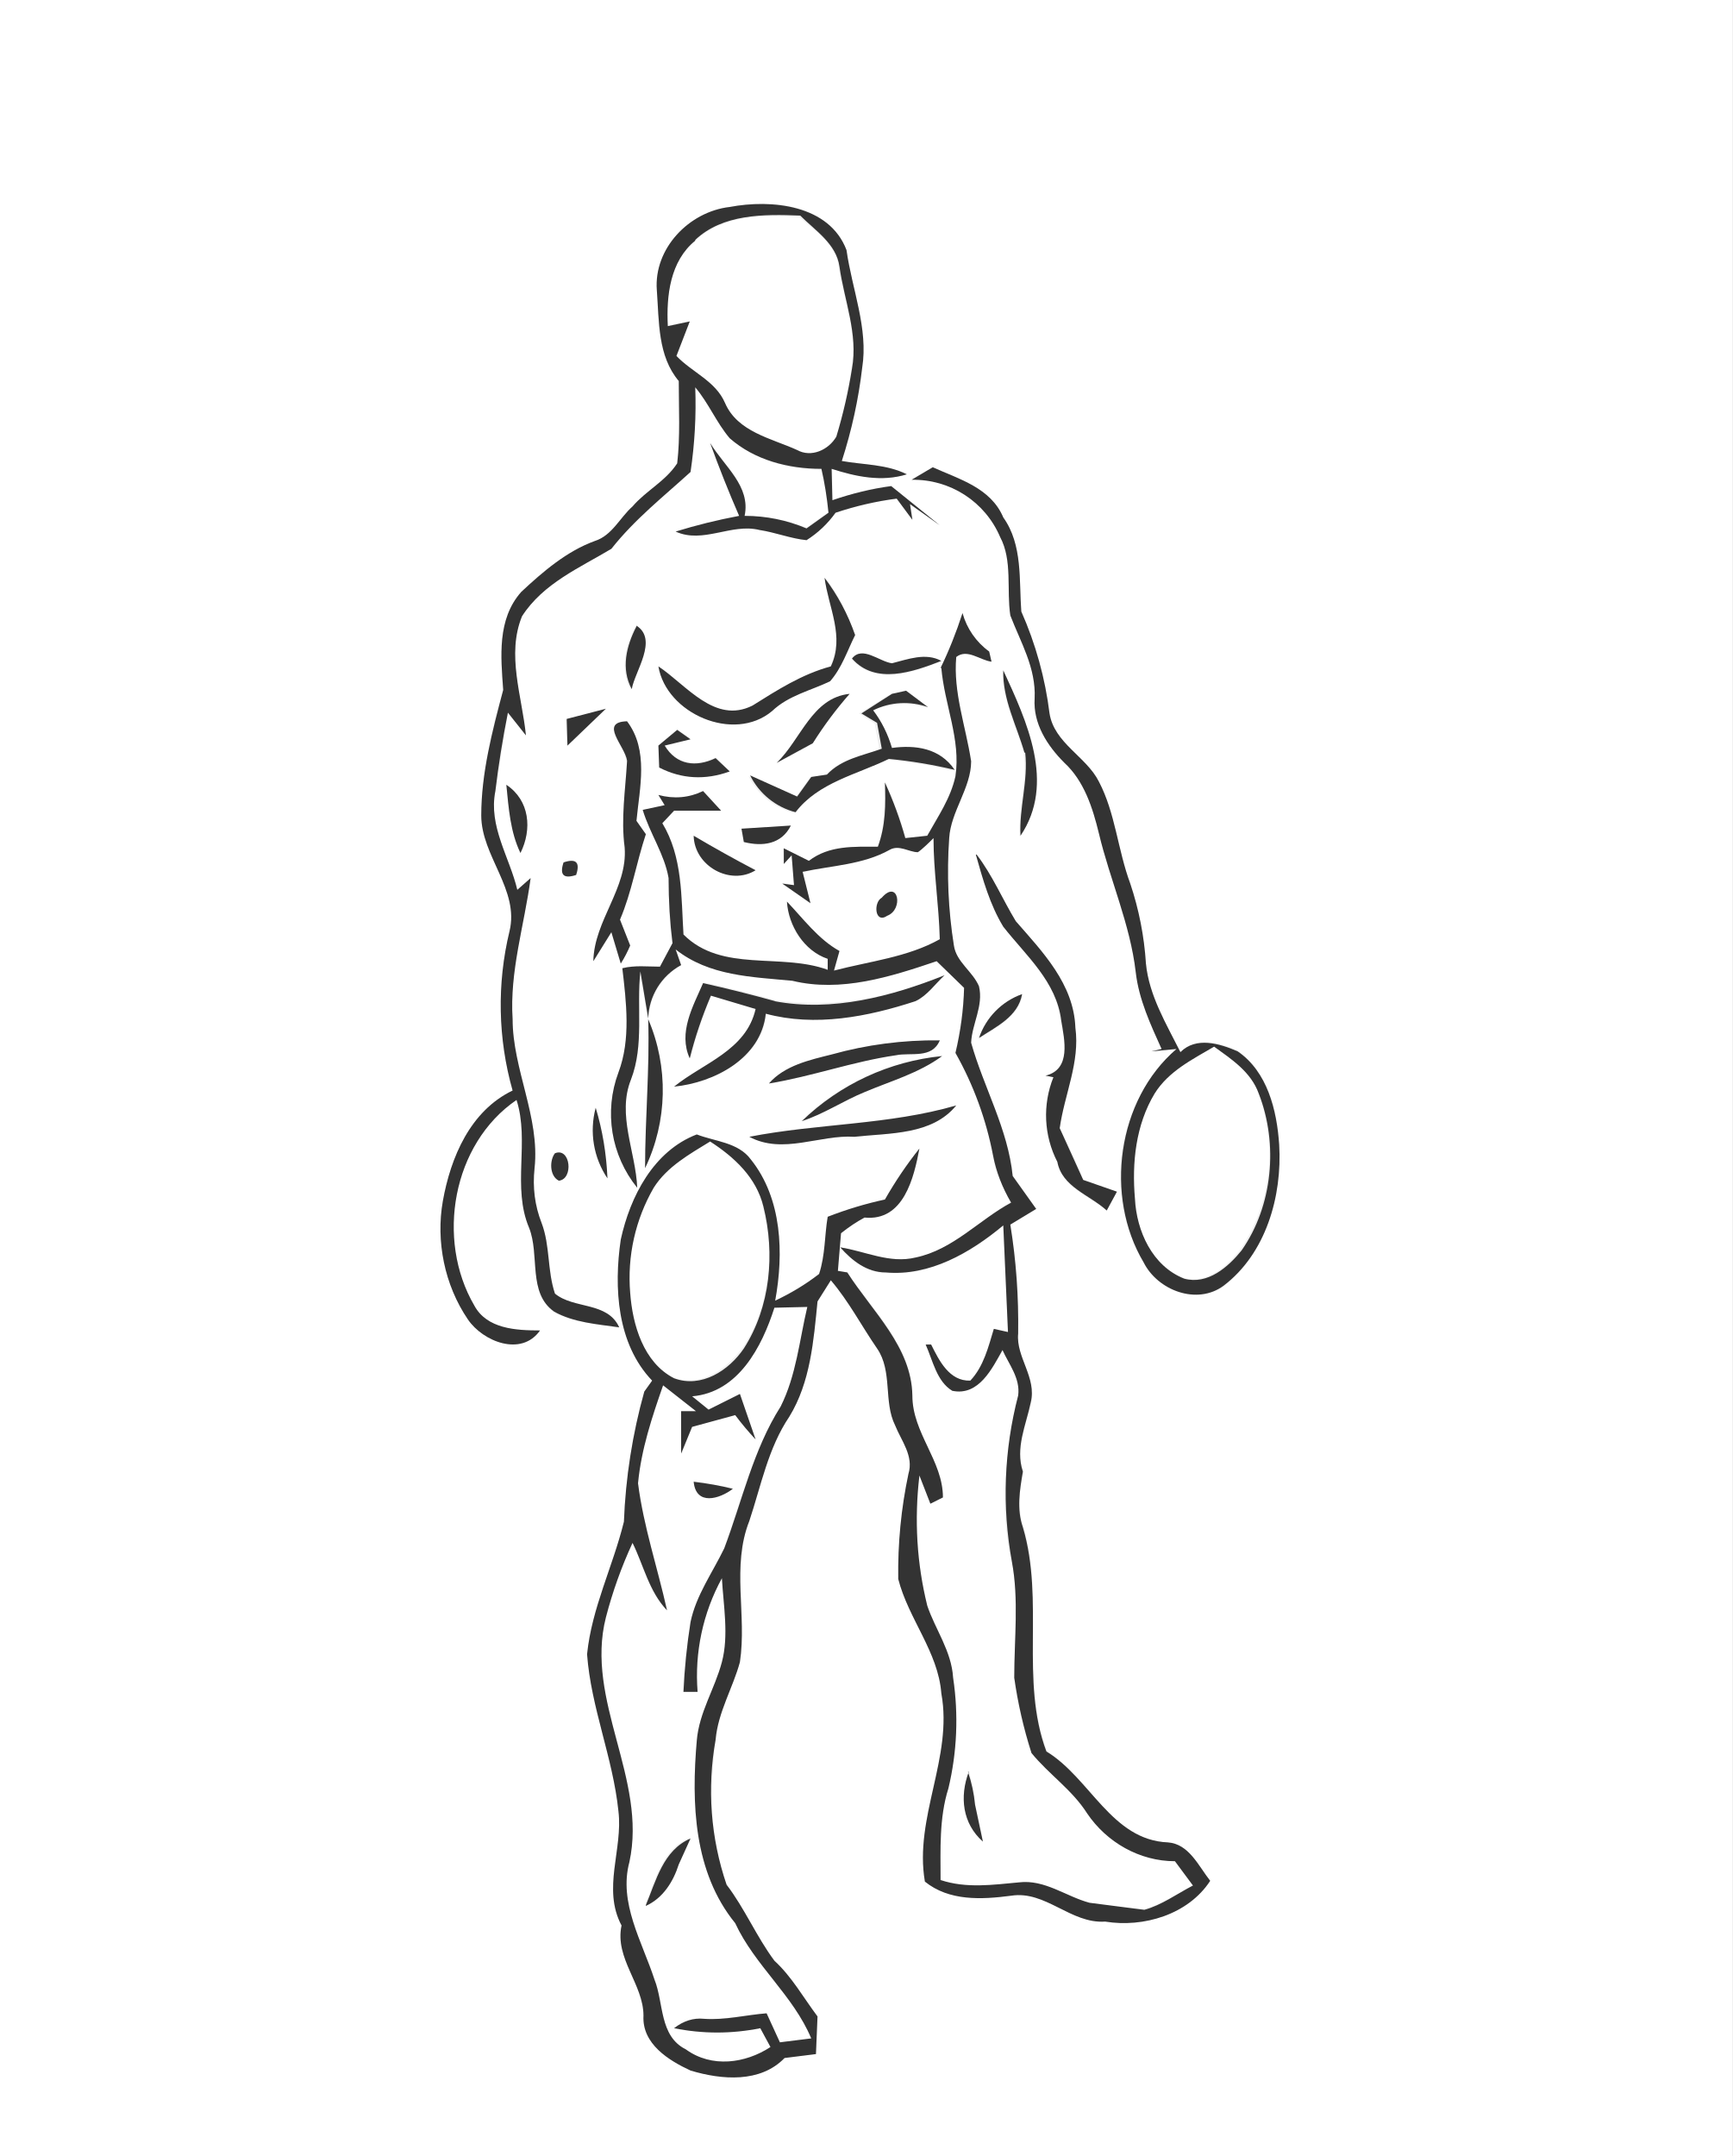
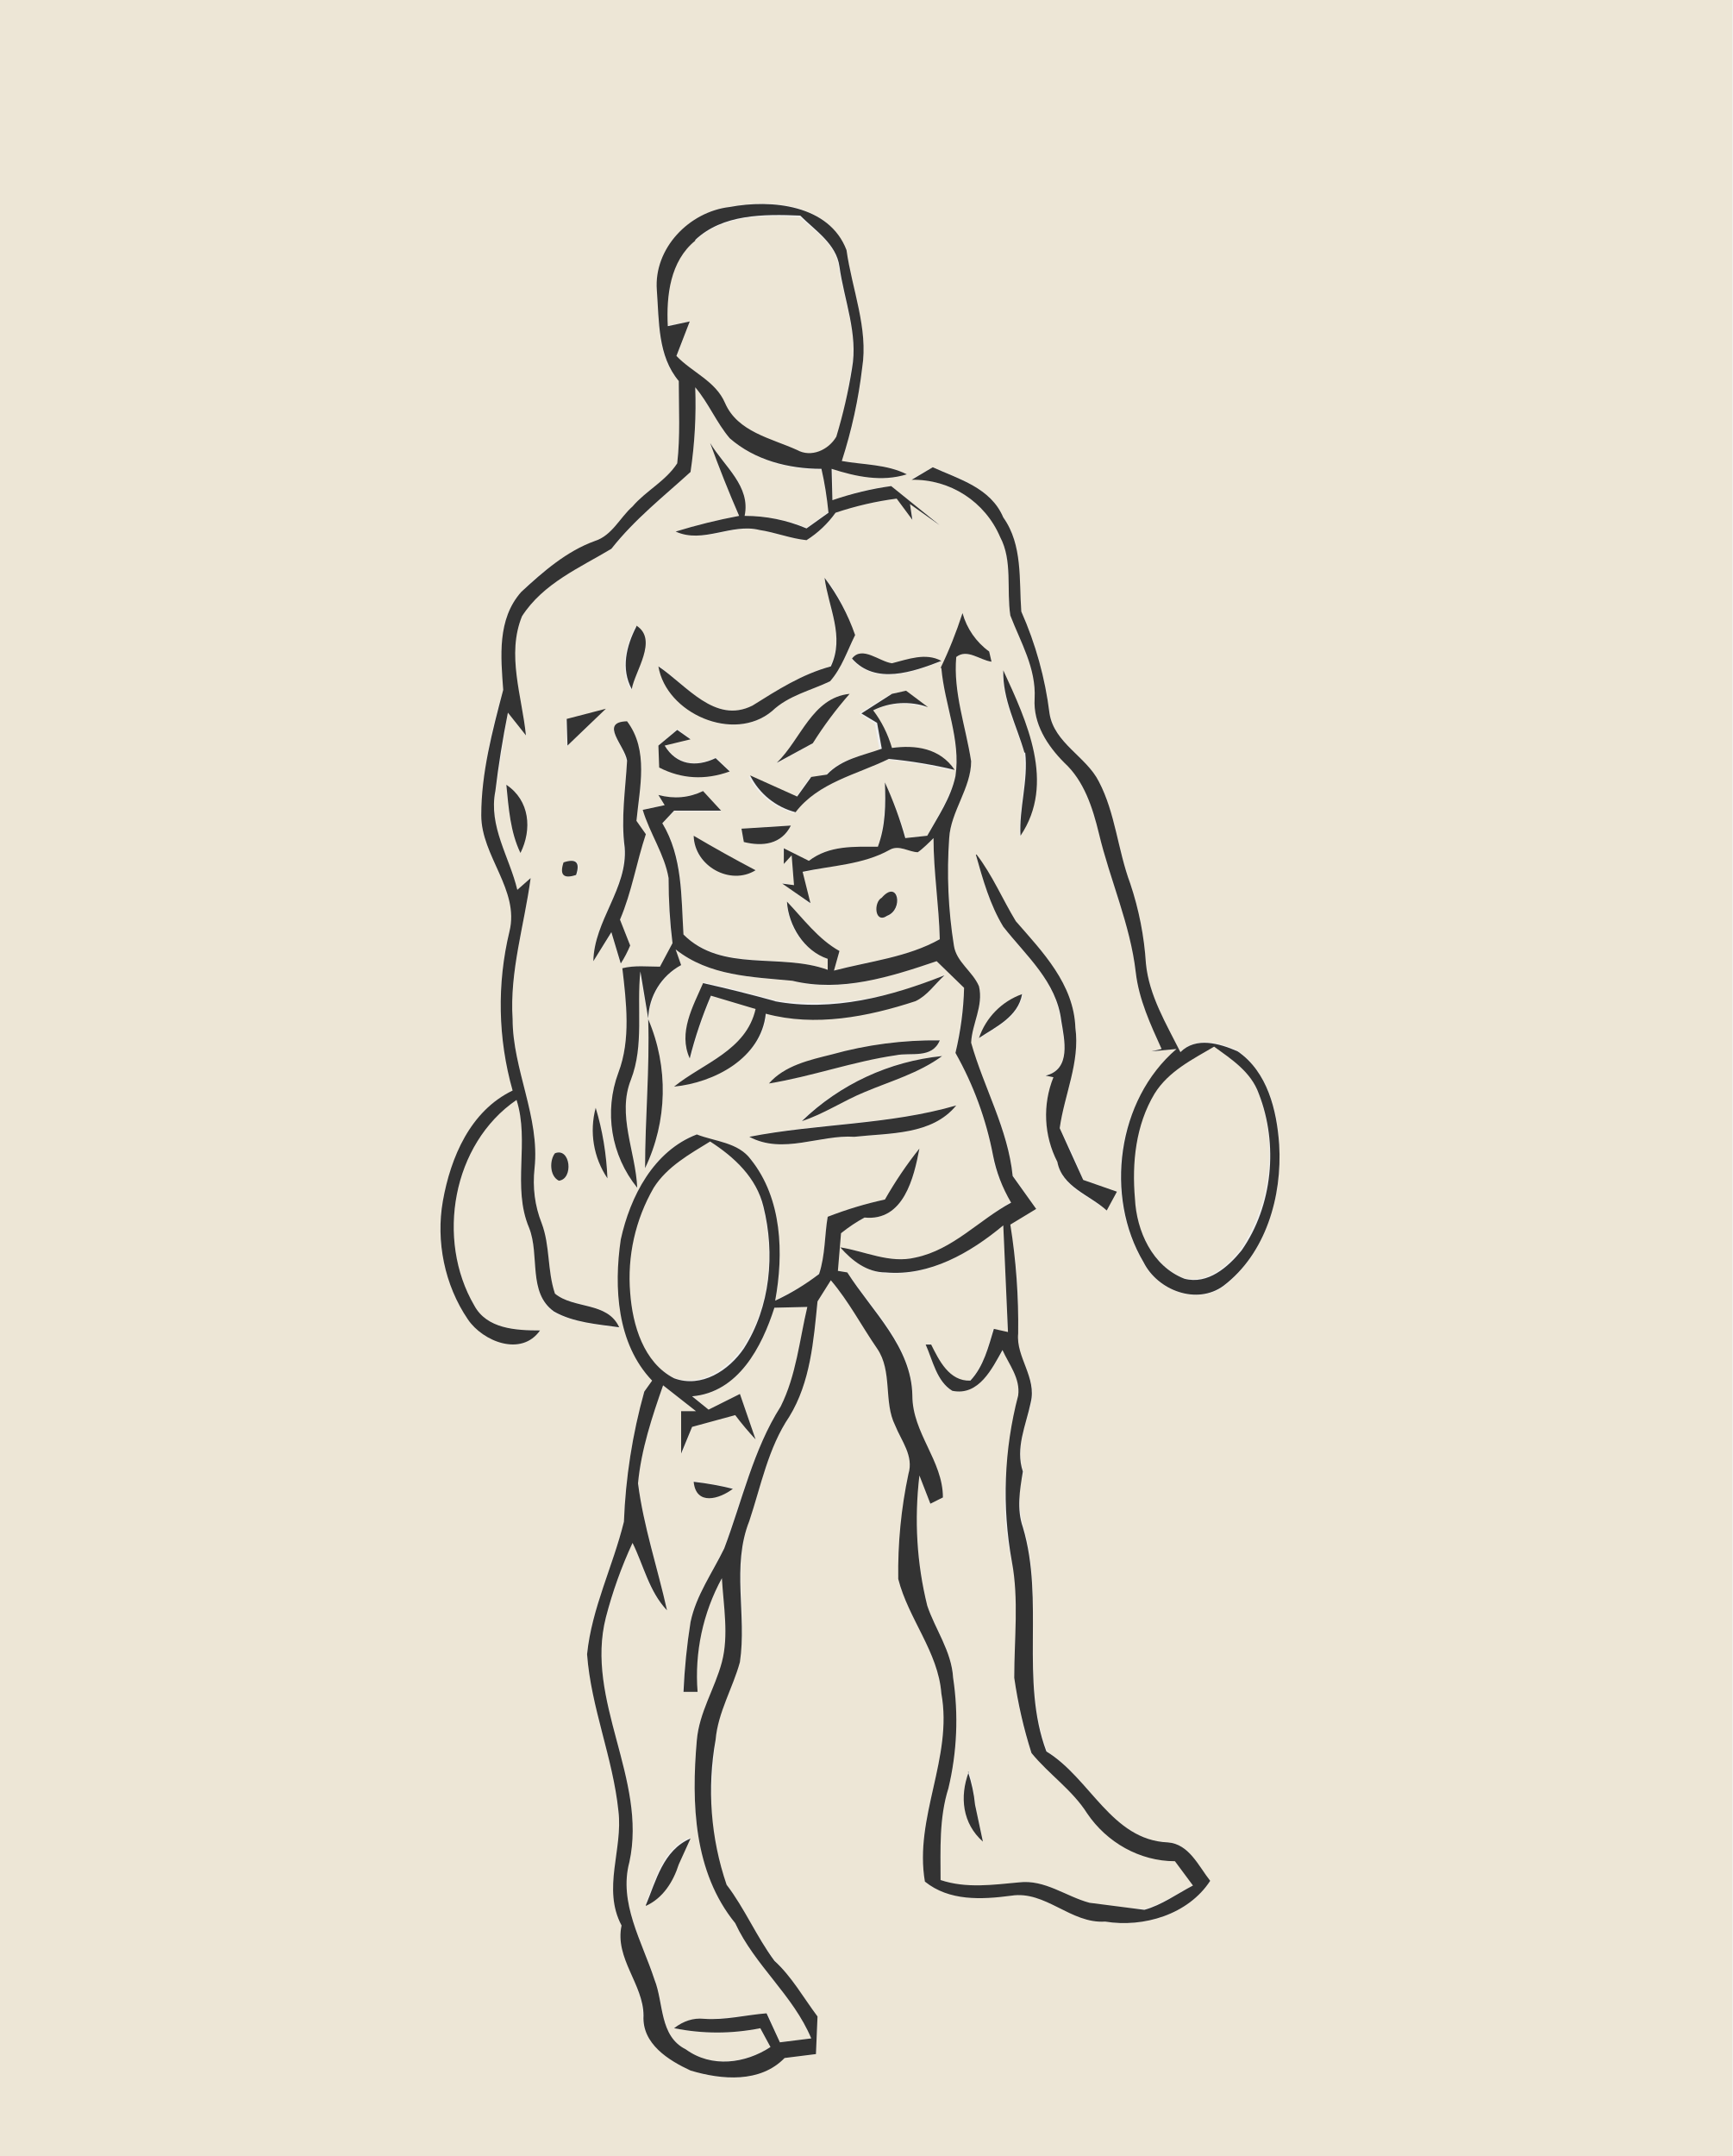
<svg xmlns="http://www.w3.org/2000/svg" width="221pt" height="275pt" viewBox="0 0 221 275">
-   <g fill="#FFF">
+   <g fill="#EDE6D6">
    <path d="M0 0h221v275H0zm83.8 37c.3 4 0 8.4 2.8 11.6 0 3.5.2 7-.2 10.5-1.5 2.3-4 3.5-5.7 5.5-1.6 1.5-2.6 3.7-4.8 4.4a29 29 0 0 0-9.4 6.5c-3.1 3.4-2.6 8.3-2.3 12.6a60 60 0 0 0-2.8 16c0 5.2 5 9.4 3.6 14.7a40 40 0 0 0 .4 20.3c-5.4 2.6-7.8 8.5-8.9 14-1 5.3.3 10.8 3.2 15.2 2 2.8 6.8 4.8 9.2 1.4-3 0-6.8-.2-8.4-3.2-4.9-8.4-2.8-20.6 5.4-26.2 1.7 5.3-.6 11 1.6 16.3 1.4 3.5-.2 8.3 3.2 10.8 2.5 1.3 5.5 1.5 8.3 2-1.5-3.5-5.8-2.4-8.2-4.4-1-3-.6-6.1-1.7-9a15 15 0 0 1-.9-7c.7-6.5-2.8-12.6-2.8-19-.4-6.1 1.5-12 2.3-18l-1.7 1.5c-1-4.1-3.7-8.1-2.8-12.5l1.6-10.1 2.3 2.9c-.5-5-2.6-10.3-.5-15.2 2.7-4.2 7.3-6.2 11.4-8.6 3-3.7 6.7-6.7 10.1-9.8q.8-5.4.6-10.8c1.7 2 2.7 4.5 4.4 6.5 3.2 2.8 7.5 4 11.7 4q.6 2.7.9 5.4l-2.8 2q-3.8-1.5-8-1.5c1-3.8-2.5-6.4-4.3-9.3q1.7 4.7 3.7 9.3a74 74 0 0 0-8.1 2c3.5 1.6 7.1-1 10.7-.2 2 .3 4 1.1 6 1.3q2.2-1.4 3.7-3.5 3.9-1.3 7.9-1.8l2 2.7-.4-2 3.8 2.7-6.2-5q-3.8.4-7.5 1.9v-4.1c3 1 6.3 1.7 9.5.7-2.6-1.3-5.5-1.2-8.3-1.7Q109.3 53 110 47c.8-5.1-1.3-10-2-15-2.2-6-9.6-6.7-15-5.6-5 .6-9.6 5.3-9.2 10.7m32.5 24c4.7 0 9.5 2.9 11.3 7.3 1.6 3.2.8 6.8 1.3 10 1.3 3.5 3.3 6.8 3.1 10.7-.2 3.2 1.6 6 3.8 8.1 2.5 2.4 3.6 5.8 4.4 9 1.4 6 4 11.7 4.7 17.8.4 3.5 2 6.7 3.3 9.8l-1.3.3 3.2-.3a22 22 0 0 0-4.2 27.3c1.8 3.5 6.8 5.4 10.2 3 5.4-4.2 7.5-11.5 7.1-18.1-.2-4.4-1.5-9.3-5.3-12-2.2-1-5.3-1.9-7.3.2-1.8-3.6-4-7.2-4.4-11.3a40 40 0 0 0-2-10.2c-1.6-4.3-1.9-9-4-13-1.6-3.2-5.7-4.9-6.3-8.8a46 46 0 0 0-3.6-12.9c-.4-4 .2-8.5-2.3-12-1.6-3.8-5.7-5-9-6.4zm-11.1 12.6c.5 3.8 2.6 7.5.7 11.3-3.6 1-6.7 3-9.8 5-5 2.4-8.5-2.6-12-5 1 6 9.5 9.8 14.4 5.7 2-2 4.9-2.6 7.4-3.8 1.5-1.7 2.2-3.9 3.2-5.9-1-2.6-2-5.2-3.9-7.3m14.9 11.5c.4 4.7 2.5 9.1 1.8 13.8-.7 2.8-2.3 5.1-3.6 7.6l-2.7.3q-1.1-3.7-2.7-7.1c0 2.8 0 5.5-.9 8.2-3 0-6.2-.2-8.8 1.8l-3.3-1.6.1 2 1-1.2.3 3.9-1.5-.3 3.6 2.7-1-4c3.7-1 7.7-1 11.1-3 1.2-.5 2.5.3 3.7.4l1.9-1.8c0 4.3.7 8.6.8 12.9-4.1 2.3-9 2.8-13.5 4l.7-2.5c-2.8-1.5-4.6-4.1-6.7-6.3a8 8 0 0 0 5.2 7.3v1.4c-6-2.2-13.5.3-18.4-4.5-.3-4.8 0-9.9-2.7-14.2l1.5-1.5h6l-2.3-2.6q-2.8 1.3-5.7.5l.8 1.3-2.8.6c1 3 2.8 5.6 3.3 8.7.1 2.8 0 5.6.5 8.3l-1.6 3c-1.6 0-3.2-.2-4.8.2.5 4.4 1.1 9-.5 13.3a15 15 0 0 0 2.4 14.7c-.2-4.6-2.6-9.3-.8-13.9 1.7-4.4.7-9 1.1-13.6l1.1 6q.4-4.6 4.2-6.9l-.7-2c4.3 3.4 9.7 3.5 14.9 4 6.2 1.6 12.5-.6 18.4-2.5l3.5 3.4q-.2 4.1-1.1 8.3a43 43 0 0 1 4.8 13.2c.2 2.1 1.4 4 2.3 5.8-4 2.3-7.4 6.2-12.2 7.1-3.3.8-6.4-.8-9.6-1.3 1.5 1.6 3.4 3.2 5.8 3.3 5.6.4 10.8-2.6 15-6.1l.6 13.6c-.5 0-1.4-.3-1.9-.4-.6 2.3-1.2 4.8-3 6.6-2.6.1-4-2.6-5-4.7l-.6.1c1 2 1.3 4.7 3.4 5.9 3.3.7 5.1-2.9 6.5-5.2.7 1.8 2.2 3.6 1.9 5.8-1.4 7-2.6 14.2-.8 21.2 1 4.9.3 9.8.3 14.7q.6 5 2.2 9.7c2.2 2.7 5.2 4.7 7.1 7.7 2.5 3.7 6.7 6 11.2 6l2.3 3.2c-2 1-4 2.4-6.2 3q-3.6-.2-7-.8c-3-.8-5.7-3-9-2.6s-6.7.8-10-.3c0-3.9-.2-7.9 1-11.7a37 37 0 0 0 .6-14.1c-.2-3.4-2.2-6.1-3.3-9.2q-2-8.2-1-16.6l1.4 3.6 1.6-.8c0-4.7-4-8.3-3.9-13 0-6.2-5-10.8-8.3-15.7l-1.2-.2q0-2.4.4-4.8 1.5-1.2 3-2c5 .5 6.3-5 7-8.8q-2.3 3-4.4 6.5-3.7.8-7.3 2.2c-.4 2.4-.3 5-1.1 7.2-1.7 1.6-3.7 2.4-5.6 3.5 1.1-6 .9-13-3.1-18-1.6-2.2-4.6-2.3-7-3.2-5.4 2.1-8.4 7.9-9.5 13.4-1 6.1-.6 13.2 4 18l-1.1 1.4a72 72 0 0 0-2.6 16.6c-1.4 5.7-4.1 11-4.7 16.9.5 6.8 3.3 13.2 4 20 .6 5-2.1 9.9.4 14.6-.9 4.2 2.8 7.4 2.7 11.5 0 3.6 3.3 5.7 6.2 7 3.8 1.2 8.8 1.6 11.8-1.6l4.1-.5.2-4.8c-1.8-2.4-3.3-5-5.5-7.2-2.3-3-3.8-6.5-6.1-9.6-2.6-5.8-2-12.4-1.4-18.6.3-3.5 2.2-6.5 3.1-9.9 1-6-1-12.1 1.2-18 1.5-4.4 2.4-9.2 5.1-13.2 2.7-4.4 3.1-9.7 3.6-14.7l1.7-2.7c2.3 2.7 4 5.7 6 8.7 1.9 2.9.7 6.7 2.2 9.8.8 2 2.4 4 1.7 6.2q-1.3 6.7-1.3 13.4c1.3 5 5.1 9.3 5.5 14.6 1.5 8.2-3.5 15.8-2.1 24 3.1 2.5 7.2 2.2 11 1.8 4.4-.8 7.6 3.6 12 3.3 4.9.8 10.6-.9 13.4-5.2-1.5-1.8-2.7-4.8-5.4-4.9-7.2-.3-9.9-8.2-15.4-11.6-3.5-9.1-.3-19.2-3-28.6a12 12 0 0 1 0-7c-1.1-3.1.3-6 1-9s-2-5.7-1.8-8.7q.4-7-1-14l3.4-1.9-3-4.3c-.6-6-3.7-11.2-5.4-17 .2-2.3 1.7-4.6 1.1-7-.8-2-3-3.2-3.2-5.3a60 60 0 0 1-.6-13.7c.2-3.4 2.7-6.4 2.8-9.8-.7-4.5-2.3-8.8-2-13.3 1.5-1.1 3.1.4 4.6.6l-.3-1.3a9 9 0 0 1-3.4-4.9q-1.1 3.7-2.7 7M81 80c-1.2 2.5-2 5.4-.5 8 .5-2.4 3.4-6.4.6-8m27.5 4c3 3.5 7.8 1.8 11.4.4-2-1.1-4.2-.2-6.3.3-1.6-.2-3.8-2.3-5.1-.6m22 12c.5 3.5-.7 7-.5 10.6 4.5-6.7.9-14.6-2.2-21.1 0 3.7 1.7 7 2.8 10.5m-17.2-7.5-3.9 2.4 2 1.3.6 3.3c-2.4.9-5 1.2-6.8 3.2l-2.1.4-1.8 2.5-6-2.7a9 9 0 0 0 5.8 4.7c3-3.8 7.8-4.9 11.9-6.8q4.2.4 8.3 1.4c-1.8-2.7-5-3.2-8-2.9q-.7-2.6-2.3-4.7a9 9 0 0 1 7-.4l-2.8-2.1q-1 .1-1.9.4M99 97.4l4.6-2.5a49 49 0 0 1 4.6-6.3c-4.7.5-6 5.9-9.2 8.8m-26.8-5.6.1 3.4q2.5-2.3 4.8-4.7zM80 97c-.2 3.7-.8 7.4-.4 11 .5 5.3-3.8 9.4-3.9 14.6L78 119l1.2 4 1.2-2.4-1.3-3.3c1.5-3.5 2-7.3 3.3-10.9l-1.2-1.7c.4-4.2 1.6-9-1.3-12.6-3.5 0-.2 3 0 5m4.1-2 .2 2.6c2.7 1.7 5.9 1.5 8.9.6l-1.8-1.7c-2.4 1.2-5 1-6.5-1.6l3.3-.8-1.7-1.2zm-19.4 5c.3 3 .5 6 1.8 8.7 1.5-3 1.2-6.7-1.8-8.7m30 5.6.3 1.7c2.4.6 4.8.3 6-2.1zm1.8 5.3q-4-2-7.9-4.4c0 3.9 4.7 6.3 7.9 4.4m28.1-2c.9 3.2 1.8 6.4 3.5 9.2 2.9 3.7 6.8 7 7.3 12 .5 2.4 1.4 6.2-2 7l1.1.2c-1.4 3.5-1.2 7.4.5 10.8.6 3.3 4 4.3 6.3 6.2l1.3-2.4-4.3-1.5q-1.3-3.4-3-6.6c.6-4.3 2.6-8.4 2-12.8-.2-5.6-4.2-9.7-7.7-13.6-1.6-2.8-3-5.9-5-8.5M72 110q-.8 2.4 1.6 1.6.8-2.5-1.6-1.6m40.6 4.5c-1.1.6-1 3.4.7 2.3 2-.8 1.4-4.7-.7-2.3M99 127.6q-4.5-1.3-9.2-2.3c-1.3 3-3.2 6.3-1.7 9.6q1-4 2.7-8l5.7 1.7c-1.2 5.3-6.7 6.9-10.4 10 5-.6 11.2-3.7 11.7-9.4 6.3 1.7 13 .5 19-1.7 1.6-.6 2.6-2 3.8-3.2a40 40 0 0 1-21.6 3.3m26 4.8c2.2-1.4 5-2.7 5.5-5.6a9 9 0 0 0-5.5 5.6M82.7 130c.2 6.3-.4 12.6-.4 19a23 23 0 0 0 .4-19m23.4 4.5c-2.8.8-6 1.4-8 3.7 5.5-.9 10.7-2.9 16.2-3.6 2-.4 4.6.5 5.6-1.9a49 49 0 0 0-13.8 1.8m-3.8 8.5c2.8-1 5.3-2.6 8-3.7 3.3-1.5 7-2.4 9.9-4.6a30 30 0 0 0-18 8.3m-6.6 2c4.3 2.3 9-.3 13.5 0 4.4-.5 9.8-.2 12.9-4-8.6 2.5-17.7 2.2-26.4 4M76 141.3q-1.1 4.6 1.5 9-.2-4.7-1.5-9m-5.2 5.8c-.7 1-.7 2.9.5 3.4 1.9 0 1.5-4.3-.5-3.4m-18.5 5.1q.7.9 0 0m71.3 73.7c-1.1 3.2-.8 6.6 1.8 8.9l-1-4.7a17 17 0 0 0-.8-4.2" />
    <path d="M88.7 30.7c3.5-3.3 8.7-3.3 13.3-3 2 1.8 4.7 3.5 5 6.4.7 4.3 2.5 8.6 1.6 13-.5 3-.8 5.9-1.9 8.7-1 1.7-3.2 2.7-5 1.7-3.3-1.5-7.6-2.3-9.2-6-1.2-2.8-4.2-3.9-6.2-6L88 41l-2.8.5c-.2-3.9.3-8.3 3.4-10.9m58.6 108.7c1.8-2.8 4.9-4.3 7.6-6 2.2 1.7 4.7 3.3 5.7 6a22 22 0 0 1-2.2 20c-1.7 2.2-4.3 4.5-7.3 3.7-4-1.6-6-6-6.3-10.2-.4-4.6 0-9.5 2.5-13.5m-63.9 12.1c1.7-2.7 4.6-4.3 7.2-5.9 3 2 6 4.6 6.8 8.3 1.5 6 1 12.8-2.5 18-2 2.8-5.4 5.2-8.9 3.9-4-2-5.2-6.8-5.7-10.9a23 23 0 0 1 3.1-13.4" />
    <path d="m98.8 166.8 4.2-.1c-1 4.2-1.3 8.8-3.4 12.7-3.5 5.5-5 12-7.2 18-1.5 3.2-3.6 6-4.3 9.5q-.7 4.5-1 8.9H89a25 25 0 0 1 3.2-14.6c0 3.6.9 7.2 0 10.7s-3 6.5-3.3 10c-.7 8-.4 16.9 4.9 23.4 2.5 5.4 7.4 9.2 9.7 14.7l-4 .5-1.6-3.7c-2.7.2-5.4.8-8 .7q-2.2-.2-3.9 1.2 5.5 1.1 11 0l1.3 2.4c-3.2 2-7.5 2.7-10.8.3-3.4-1.7-2.8-6-4-9-1.6-4.8-4.6-9.7-3.2-15 2.3-10.6-5.7-20.5-3-31q1.3-5 3.4-9.7c1.4 3 2 6.3 4.4 8.7-1.2-5.5-3-10.7-3.7-16.3.4-4.3 1.8-8.4 3.2-12.4l4.2 3.3H87q-.2 2.7 0 5.4l1.3-3.4 5.5-1.6q1.2 1.8 2.6 3.2l-2-5.8-4 2-2-1.7c5.8-.5 8.8-6.4 10.4-11.3m-10.3 22.1c.3 3.1 3.4 2.2 5 .9zm-6.2 54c2.2-.9 3.5-3 4.2-5.2l1.5-3.3c-3.5 1.4-4.4 5.4-5.7 8.6" />
  </g>
  <g fill="#333">
    <path d="M83.8 37c-.4-5.3 4.1-10 9.3-10.6 5.3-1 12.7-.3 14.9 5.5.7 5 2.8 10 2 15q-.7 6-2.6 11.9c2.8.5 5.7.4 8.3 1.7-3.2 1-6.5.3-9.6-.7l.1 4q3.8-1.3 7.5-1.8l6.2 5-3.8-2.7.3 2-2-2.7q-3.9.5-7.8 1.8-1.5 2.1-3.7 3.5c-2-.2-4-1-6-1.3-3.6-.9-7.2 1.8-10.7.2a74 74 0 0 1 8.1-2q-2-4.6-3.7-9.3c1.8 3 5.2 5.5 4.4 9.3q4.1 0 7.9 1.6l2.8-2q-.3-3-.9-5.6c-4.2 0-8.5-1.1-11.7-3.9-1.7-2-2.7-4.5-4.4-6.5q.2 5.4-.6 10.8c-3.4 3.1-7.1 6-10.1 9.8-4 2.4-8.7 4.4-11.4 8.6-2 4.9 0 10.2.5 15.2l-2.3-2.9q-1 5-1.6 10c-.9 4.5 1.8 8.4 2.8 12.6l1.7-1.5c-.8 6-2.7 11.9-2.3 18 0 6.4 3.5 12.5 2.8 19q-.4 3.7.9 7c1.1 2.9.7 6 1.7 9 2.4 2 6.7 1 8.2 4.3-2.8-.4-5.8-.6-8.3-2-3.4-2.4-1.8-7.2-3.2-10.7-2.2-5.2.1-11-1.6-16.3-8.2 5.6-10.3 17.8-5.4 26.2 1.6 3 5.3 3.2 8.4 3.2-2.4 3.4-7.3 1.4-9.2-1.4-3-4.4-4.1-10-3.2-15.1 1-5.6 3.5-11.5 8.9-14.1a40 40 0 0 1-.4-20.3c1.3-5.3-3.6-9.6-3.6-14.8 0-5.4 1.4-10.7 2.8-16-.3-4.2-.8-9 2.3-12.5 2.8-2.6 5.8-5.2 9.4-6.5 2.2-.7 3.2-3 4.8-4.4 1.7-2 4.2-3.2 5.7-5.5.4-3.4.2-7 .2-10.5-2.7-3.2-2.5-7.6-2.8-11.6m4.9-6.3c-3.2 2.6-3.7 7-3.5 10.9L88 41l-1.7 4.4c2 2.1 5 3.2 6.2 6 1.6 3.7 5.9 4.5 9.2 6 1.8 1 4 0 5-1.7q1.3-4.3 2-8.7c.8-4.4-1-8.7-1.6-13-.4-2.9-3.1-4.6-5-6.5-4.7-.2-9.9-.2-13.4 3.1" />
    <path d="m116.3 61.2 2.7-1.6c3.3 1.5 7.4 2.6 9 6.4 2.5 3.5 2 8 2.3 12a46 46 0 0 1 3.6 13c.6 3.8 4.7 5.5 6.3 8.7 2.1 4 2.4 8.7 4 13a40 40 0 0 1 2 10.2c.4 4.1 2.6 7.7 4.4 11.3 2-2 5-1.1 7.3-.1 3.8 2.6 5 7.5 5.3 11.9.4 6.6-1.7 13.9-7.1 18-3.4 2.5-8.4.6-10.2-3-5-8.4-3.4-20.7 4.2-27.2l-3.2.3 1.3-.3c-1.4-3.1-2.9-6.3-3.3-9.8-.7-6.1-3.3-11.8-4.7-17.7-.8-3.3-1.9-6.7-4.4-9-2.2-2.2-4-5-3.8-8.2.2-3.9-1.8-7.2-3.1-10.6-.5-3.3.3-7-1.3-10a12 12 0 0 0-11.3-7.3m31 78.3c-2.4 4-2.9 8.8-2.5 13.4.2 4.1 2.2 8.6 6.3 10.2 3 .8 5.6-1.5 7.3-3.6 4-5.7 4.7-13.6 2.2-20-1-2.8-3.5-4.4-5.7-6-2.7 1.6-5.8 3.1-7.6 6m-42.1-65.8q2.5 3.3 3.9 7.3c-1 2-1.7 4.2-3.2 5.9-2.5 1.2-5.3 1.8-7.4 3.8C93.6 94.8 85 91 84 85c3.6 2.4 7.2 7.4 12 5 3.2-2 6.3-4 10-5 1.8-3.8-.3-7.5-.8-11.3" />
    <path d="M120 85.2q1.6-3.3 2.8-7a9 9 0 0 0 3.4 4.9l.3 1.3c-1.5-.2-3.1-1.7-4.5-.6-.4 4.5 1.2 8.8 1.9 13.3 0 3.4-2.6 6.4-2.8 9.8a60 60 0 0 0 .6 13.7c.3 2.1 2.4 3.3 3.2 5.2.6 2.5-.9 4.8-1 7.2 1.6 5.7 4.7 11 5.3 17l3 4.2-3.3 2q1.1 6.8 1 13.9c-.3 3 2.4 5.6 1.6 8.8-.6 2.9-2 5.8-1 8.8-.4 2.4-.8 4.8 0 7.1 2.8 9.4-.4 19.5 3 28.6 5.6 3.4 8.3 11.3 15.5 11.6 2.7.2 3.9 3 5.4 4.9-2.8 4.3-8.5 6-13.4 5.2-4.4.3-7.6-4-12-3.3-3.8.5-7.9.7-11-1.8-1.4-8.2 3.6-15.8 2.1-24-.4-5.3-4.2-9.5-5.5-14.6q-.1-6.8 1.3-13.4c.7-2.3-.9-4.2-1.7-6.2-1.5-3-.3-6.9-2.3-9.8s-3.6-6-5.9-8.7l-1.7 2.7c-.5 5-.9 10.3-3.6 14.7-2.7 4-3.6 8.8-5.1 13.3-2.3 5.8-.3 12-1.2 18-.9 3.3-2.8 6.4-3.1 9.9a37 37 0 0 0 1.4 18.5c2.3 3 3.8 6.6 6.1 9.7 2.2 2 3.7 4.7 5.5 7.1l-.2 4.8-4 .5c-3.1 3.2-8 2.8-12 1.6-2.8-1.3-6.2-3.4-6-7 0-4-3.7-7.3-2.8-11.5-2.5-4.7.2-9.7-.4-14.6-.7-6.8-3.5-13.2-4-20 .6-5.9 3.3-11.2 4.7-16.9a72 72 0 0 1 2.6-16.6l1-1.4c-4.5-4.7-4.9-11.9-4-18 1.2-5.5 4.2-11.3 9.7-13.4 2.3.9 5.3 1 6.9 3.2 4 5 4.2 12 3.1 18q3-1.4 5.6-3.4c.8-2.4.7-5 1.1-7.3q3.6-1.4 7.3-2.2 2-3.5 4.4-6.5c-.7 3.7-2 9.3-7 8.8q-1.5.8-3 2l-.4 4.8 1.2.2c3.2 5 8.2 9.5 8.3 15.7 0 4.8 3.9 8.3 3.9 13l-1.6.8-1.4-3.6q-1 8.5 1 16.6c1 3 3.1 5.8 3.3 9.2a37 37 0 0 1-.6 14.1c-1.2 3.8-1 7.8-1 11.7 3.3 1.1 6.7.6 10 .3 3.3-.4 6 1.8 9 2.6l7 .9c2.2-.6 4.1-2 6.2-3.1l-2.3-3.1c-4.5 0-8.7-2.4-11.2-6.1-1.9-3-4.9-5-7.1-7.7q-1.5-4.7-2.2-9.6c0-5 .6-10-.3-14.8a49 49 0 0 1 .8-21.2c.3-2.2-1.2-4-2-5.8-1.3 2.3-3 5.9-6.4 5.2-2-1.2-2.5-3.9-3.4-5.9h.7c1 2 2.3 4.7 5 4.6 1.7-1.8 2.3-4.3 3-6.6l1.8.4-.6-13.6c-4.2 3.5-9.4 6.5-15 6-2.4 0-4.3-1.5-5.8-3.2 3.2.5 6.3 2.1 9.6 1.3 4.8-1 8.1-4.8 12.2-7q-1.7-2.9-2.3-6a43 43 0 0 0-4.8-13.1q1-4.2 1.1-8.3l-3.5-3.4c-5.9 2-12.2 4-18.4 2.5-5.2-.5-10.6-.6-14.9-4l.7 2a8 8 0 0 0-4.2 6.8l-1-6c-.5 4.6.5 9.4-1.2 13.8-1.8 4.5.6 9.2.8 13.8a15 15 0 0 1-2.4-14.7c1.6-4.2 1-9 .5-13.3 1.6-.4 3.2-.2 4.8-.2l1.6-3q-.5-4-.5-8.3c-.5-3-2.4-5.7-3.3-8.7l2.8-.6-.8-1.3q3 .8 5.7-.5l2.3 2.5h-6l-1.5 1.6c2.6 4.3 2.4 9.4 2.7 14.2 4.9 4.9 12.4 2.3 18.4 4.5v-1.4c-3-1-5-4.2-5.2-7.3 2.1 2.2 4 4.8 6.7 6.3l-.7 2.5c4.6-1.2 9.4-1.7 13.5-4-.1-4.3-.8-8.6-.8-12.9-.5.5-1.4 1.4-2 1.8-1.1 0-2.4-1-3.6-.3-3.4 1.9-7.4 2-11.1 2.8l1 4-3.6-2.5 1.5.2-.3-3.8-1 1.1v-2l3.2 1.6c2.6-2 5.8-1.8 8.8-1.8 1-2.7 1-5.4.9-8.2q1.6 3.5 2.6 7.1l2.8-.3c1.4-2.5 3-4.8 3.6-7.6.7-4.7-1.4-9.1-1.8-13.8m-36.7 66.3a23 23 0 0 0-3 13.4c.3 4.1 1.7 8.9 5.6 10.9 3.5 1.3 7-1 8.9-3.8 3.4-5.3 4-12.1 2.5-18.1-.9-3.7-3.7-6.3-6.8-8.3-2.6 1.6-5.5 3.2-7.2 5.9m15.4 15.3c-1.6 5-4.6 10.8-10.5 11.3l2.1 1.7 4-2 2 5.8q-1.4-1.5-2.6-3.1l-5.5 1.5-1.4 3.4V180h1.9l-4.2-3.3c-1.4 4-2.8 8.2-3.2 12.5.7 5.5 2.5 10.8 3.7 16.2-2.3-2.4-3-5.8-4.4-8.6a56 56 0 0 0-3.4 9.5c-2.7 10.6 5.3 20.6 3 31.2-1.4 5.2 1.6 10.1 3.2 15 1.2 3 .6 7.2 4 8.9 3.3 2.4 7.6 1.8 10.8-.3l-1.3-2.4q-5.5 1.1-11 0 1.8-1.4 3.8-1.2c2.7.2 5.4-.5 8-.7l1.7 3.7 4-.5c-2.3-5.5-7.2-9.3-9.7-14.7-5.3-6.5-5.6-15.3-4.9-23.3.3-3.6 2.3-6.6 3.2-10s.2-7.2 0-10.7a26 26 0 0 0-3.1 14.5h-1.8q.2-4.5.9-8.9c.7-3.4 2.8-6.3 4.3-9.4 2.3-6.1 3.7-12.6 7.2-18.1 2-4 2.4-8.5 3.4-12.7zm-17.6-87c2.8 1.8-.2 5.8-.6 8.1-1.4-2.6-.7-5.5.6-8" />
    <path d="M108.7 84c1.3-1.7 3.5.4 5.1.6 2-.5 4.3-1.4 6.3-.3-3.6 1.4-8.4 3.1-11.4-.3m22 12c-1-3.5-2.8-6.8-2.7-10.5 3 6.5 6.7 14.4 2.2 21.1-.2-3.5 1-7 .6-10.6m-17-7.5 1.8-.4 2.8 2.1a9 9 0 0 0-7 .4q1.6 2.1 2.4 4.8c3-.4 6.1 0 8 2.8q-4.2-1-8.4-1.4c-4.1 2-9 3-11.9 6.8a9 9 0 0 1-5.8-4.7l6 2.7 1.8-2.5 2-.3c1.9-2 4.5-2.4 7-3.3l-.6-3.3-2-1.2z" />
    <path d="M99.1 97.3c3.1-3 4.5-8.3 9.3-8.8a49 49 0 0 0-4.7 6.3zm-26.8-5.6 5-1.3-4.9 4.7zM80 97c-.3-1.9-3.6-4.9 0-5 2.8 3.7 1.6 8.5 1.2 12.7l1.2 1.7c-1.2 3.6-1.8 7.4-3.3 10.9l1.3 3.3q-.5 1.2-1.2 2.3l-1.2-4-2.3 3.7c.1-5.2 4.4-9.3 4-14.5-.5-3.7.1-7.4.3-11m4-2 2.4-2 1.7 1.2-3.3.8c1.5 2.5 4 2.8 6.5 1.6l1.8 1.7q-4.7 1.7-9-.5zm-19.4 5c3 2 3.3 5.7 1.8 8.7-1.3-2.7-1.5-5.7-1.8-8.7m30 5.6 6.3-.4c-1.2 2.4-3.6 2.7-6 2.1zm1.8 5.3c-3.2 2-7.8-.5-7.9-4.4q3.9 2.3 7.9 4.4m28.2-2c2 2.6 3.3 5.7 5 8.5 3.4 3.9 7.4 8 7.6 13.6.6 4.4-1.4 8.5-2 12.8l3 6.6 4.3 1.5-1.3 2.4c-2.2-2-5.7-3-6.3-6.2a13 13 0 0 1-.5-10.8l-1-.2c3.3-.8 2.4-4.6 2-7-.6-5-4.5-8.3-7.4-12-1.7-2.8-2.6-6-3.5-9.2m-52.6 1q2.4-.8 1.6 1.6-2.4.8-1.6-1.6m40.6 4.5c2.1-2.4 2.8 1.5.7 2.3-1.6 1.1-1.8-1.7-.7-2.3m-13.7 13.2c7.4 1.4 14.9-.6 21.7-3.3-1.2 1.1-2.2 2.6-3.7 3.3-6.1 2-12.8 3.3-19.1 1.6-.6 5.7-6.6 8.8-11.7 9.3 3.7-3 9.2-4.6 10.4-9.9l-5.7-1.7q-1.7 4-2.7 8c-1.5-3.3.4-6.6 1.7-9.6q4.5 1 9.2 2.3" />
    <path d="M124.9 132.4a9 9 0 0 1 5.5-5.6c-.5 2.9-3.4 4.2-5.5 5.6M82.7 130a23 23 0 0 1-.4 19c0-6.3.6-12.7.4-19m23.4 4.5a49 49 0 0 1 13.8-1.8c-1 2.4-3.7 1.5-5.6 1.9-5.5.8-10.7 2.7-16.2 3.6 2-2.3 5.2-3 8-3.7m-3.8 8.5a30 30 0 0 1 17.9-8.3c-3 2.2-6.6 3.2-9.9 4.6-2.7 1.1-5.2 2.8-8 3.7m-6.7 2c8.7-1.7 17.8-1.5 26.4-4-3.1 3.8-8.5 3.5-13 4-4.4-.3-9.1 2.3-13.4 0M76 141.3q1.3 4.3 1.5 9a11 11 0 0 1-1.5-9m-5.2 5.8c2-.8 2.4 3.3.5 3.5-1.2-.6-1.2-2.6-.5-3.5m-18.5 5.1q.8.9 0 0M88.5 189q2.6.3 5 .9c-1.7 1.3-4.7 2.2-5-.9m35 37q.7 2.1.9 4.2l1 4.7c-2.6-2.3-3-5.7-1.8-8.9m-41.2 17c1.3-3.1 2.2-7 5.7-8.5l-1.5 3.3c-.7 2.2-2 4.3-4.2 5.3" />
  </g>
</svg>
